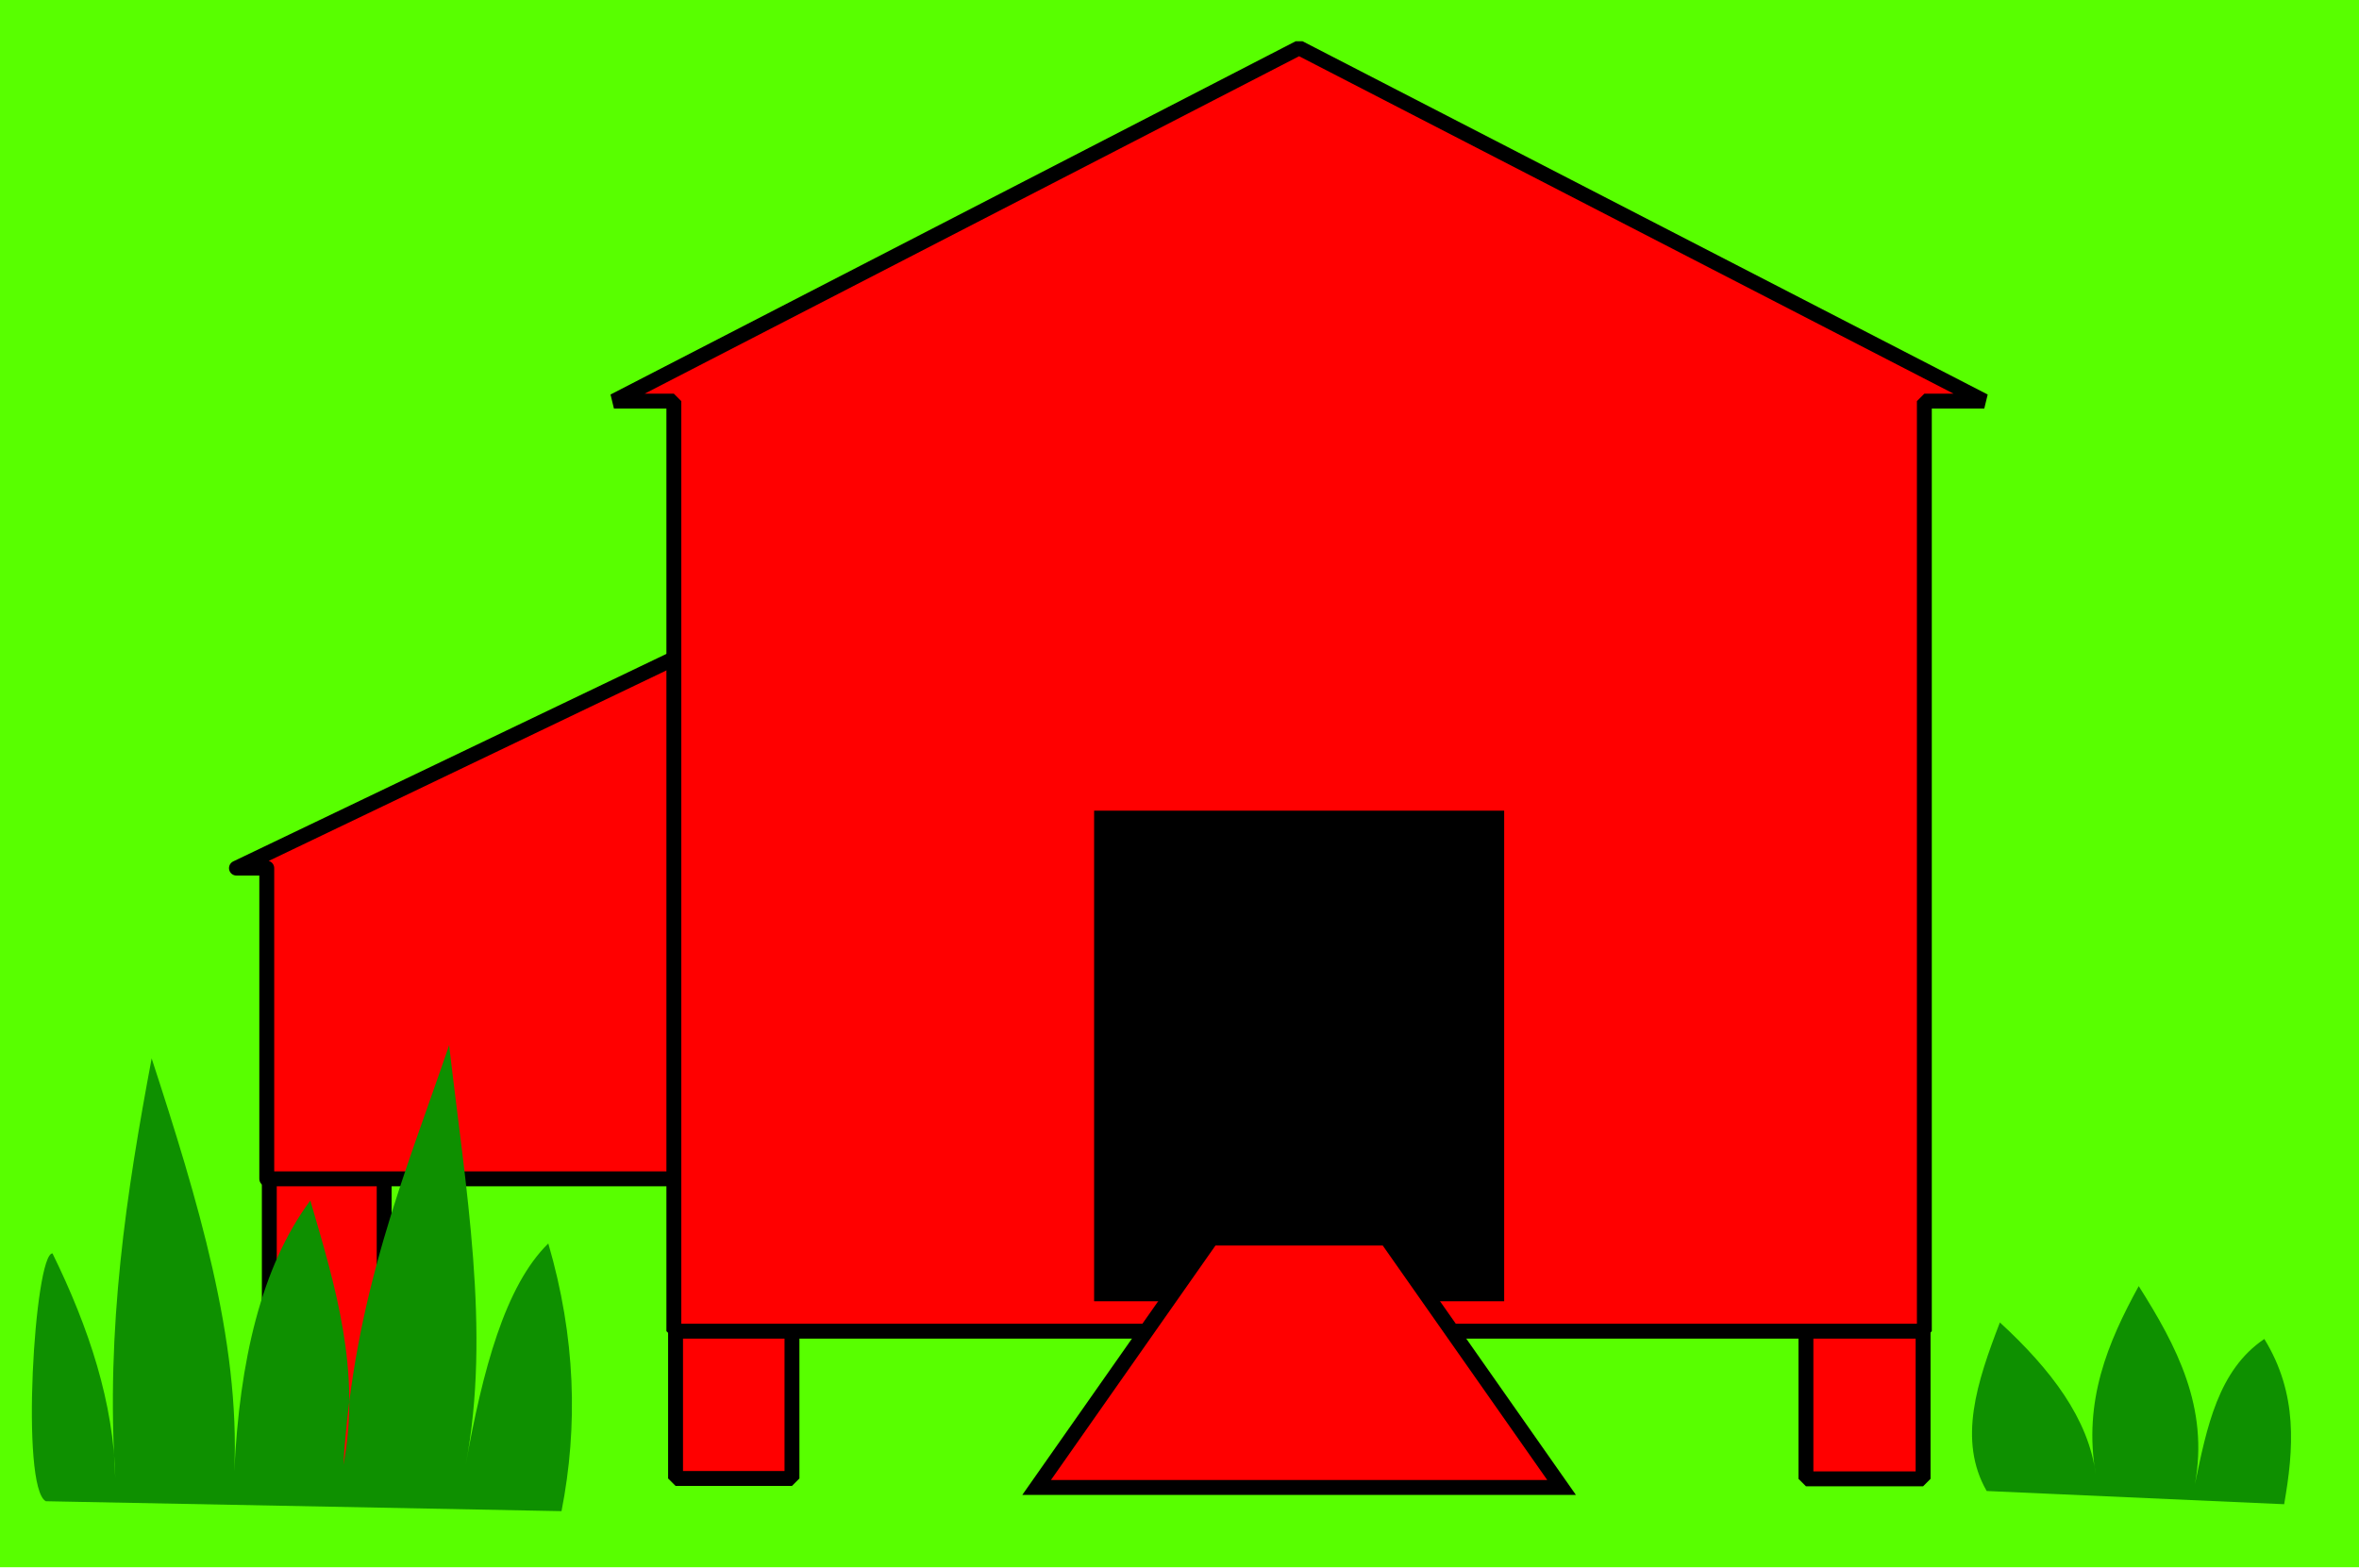
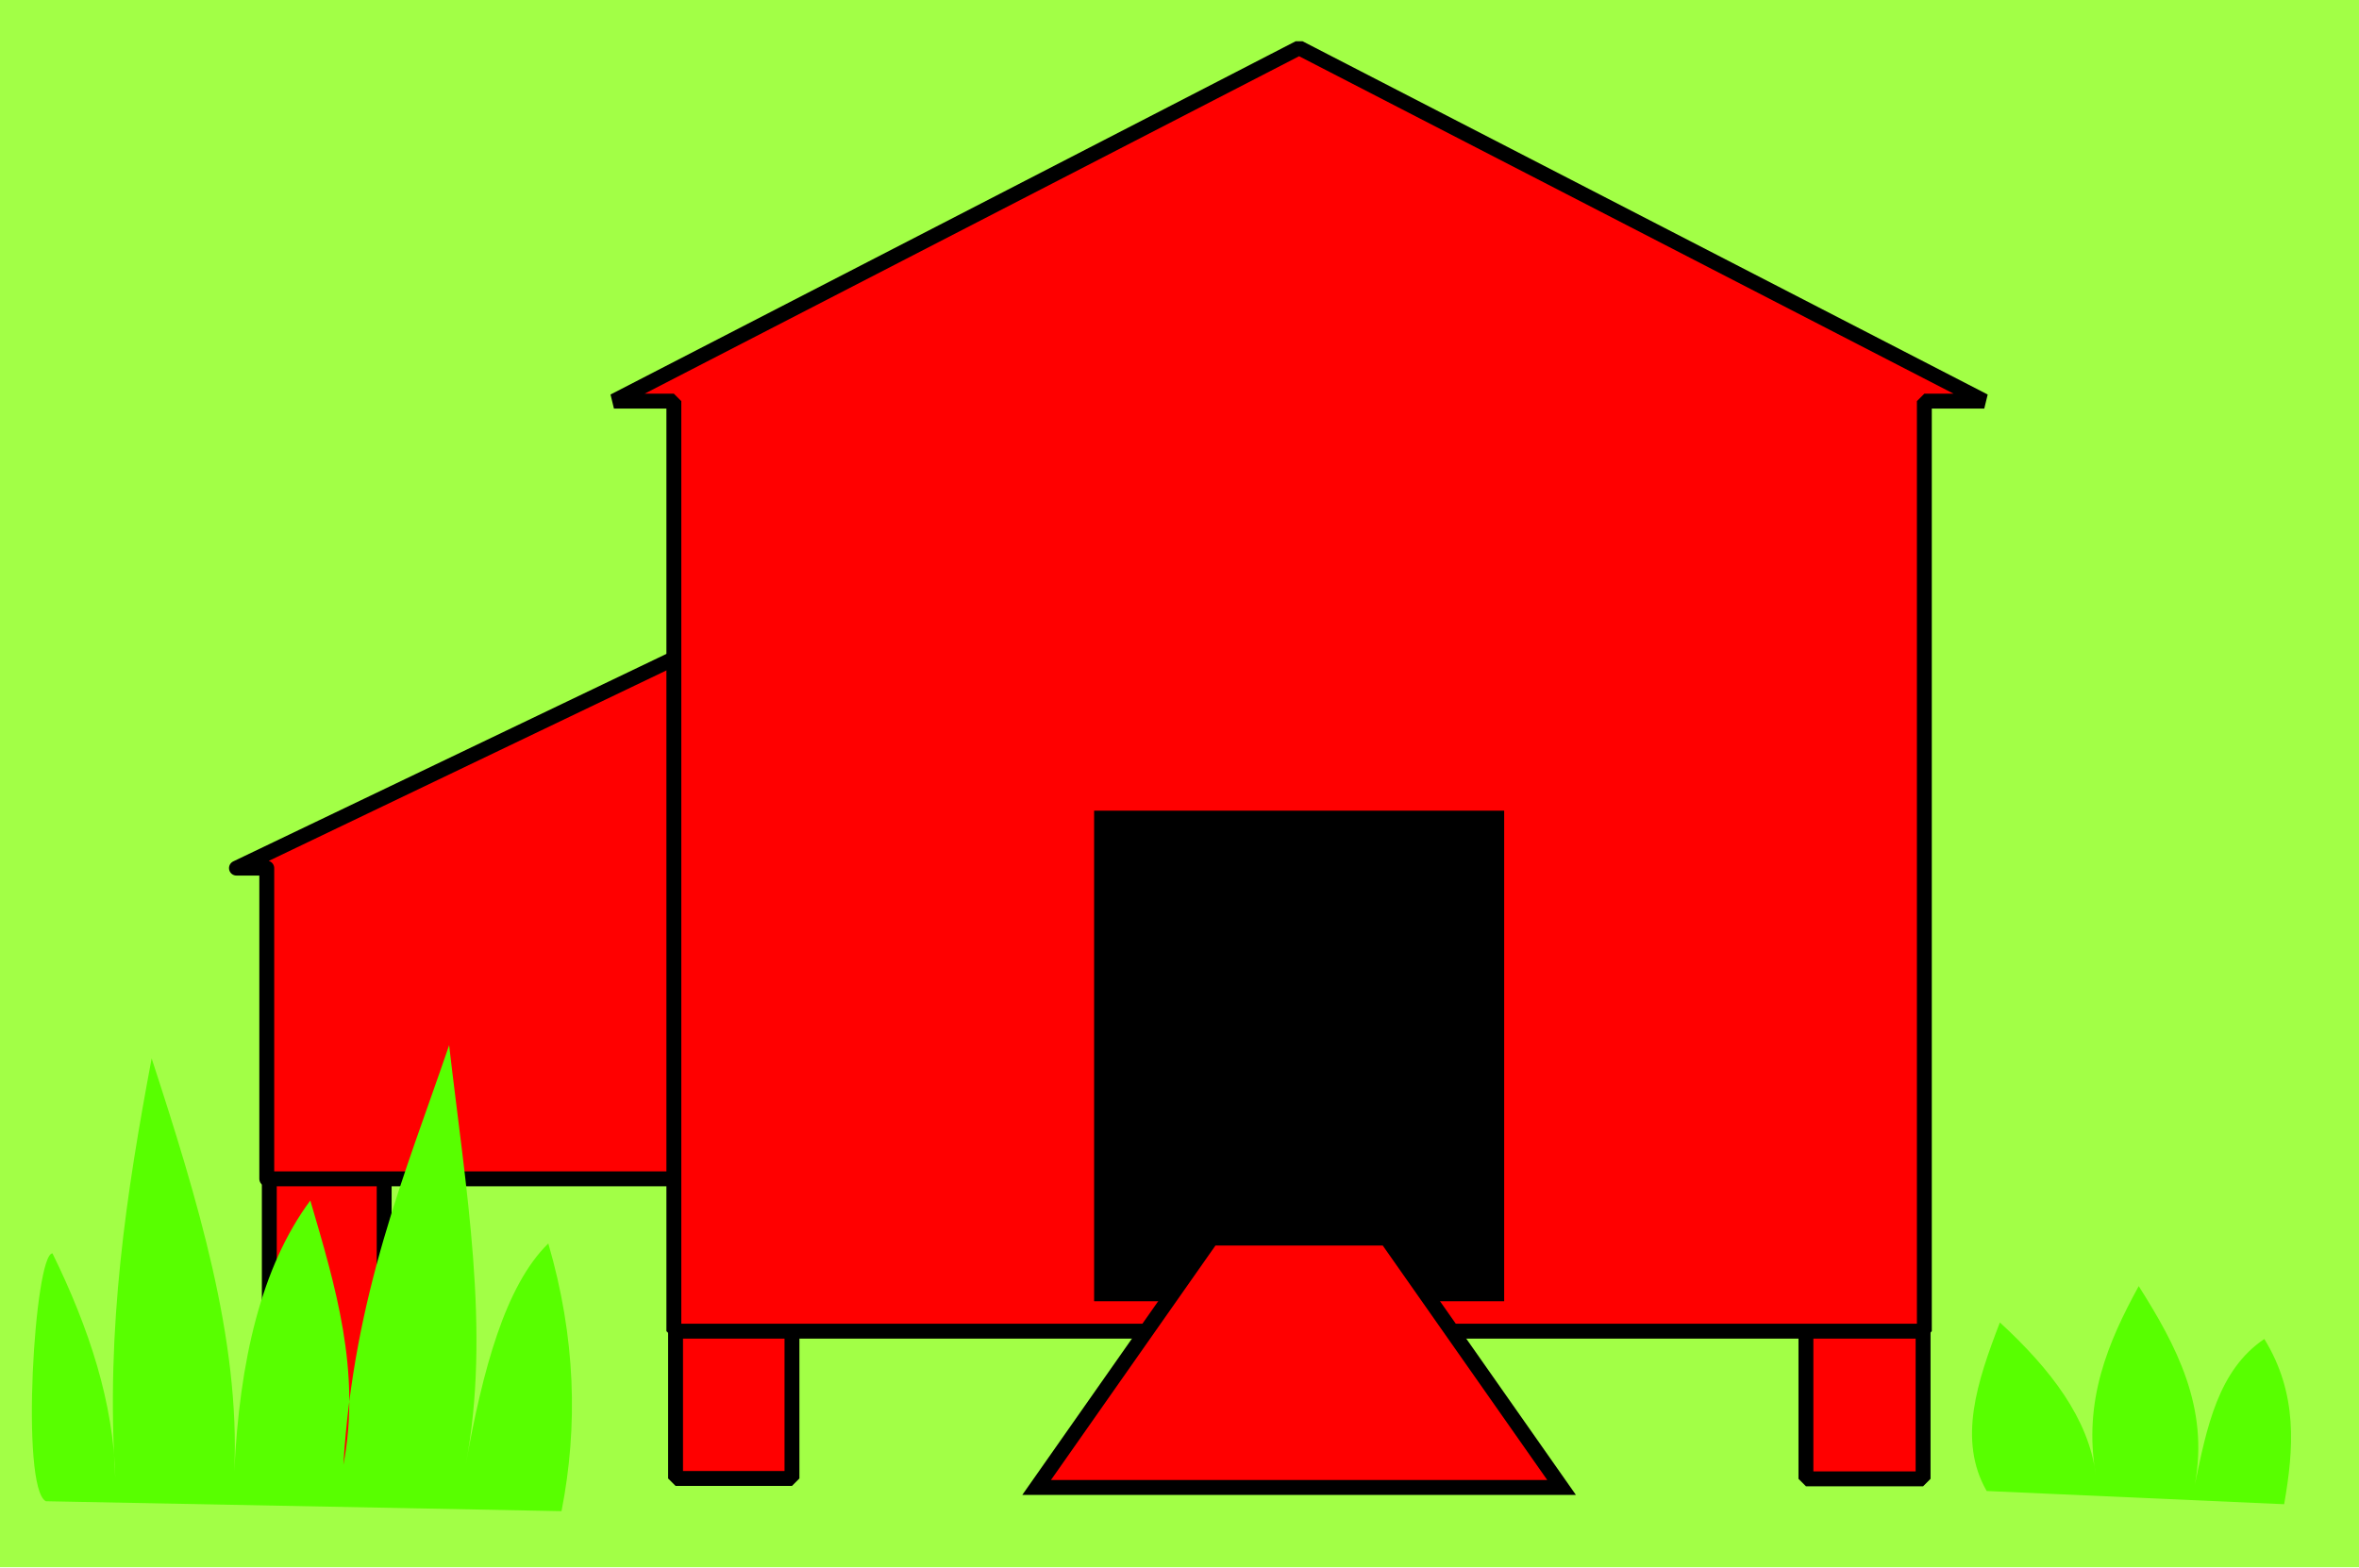
<svg xmlns="http://www.w3.org/2000/svg" width="633.615" height="421.017" id="svg8893" version="1.0">
  <defs id="defs8895">
    </defs>
  <g id="layer1" transform="translate(-41.76367,-314.7108)">
-     <rect style="opacity:1;fill:#58ff00;fill-opacity:1;stroke:#000000;stroke-width:0;stroke-linecap:round;stroke-linejoin:bevel;stroke-miterlimit:4;stroke-dasharray:none;stroke-opacity:1" id="rect8908" width="633.615" height="421.017" x="41.764" y="314.711" />
+     <rect style="opacity:1;fill:#a2ff46;fill-opacity:1;stroke:#000000;stroke-width:0;stroke-linecap:round;stroke-linejoin:bevel;stroke-miterlimit:4;stroke-dasharray:none;stroke-opacity:1" id="rect8908" width="633.615" height="421.017" x="41.764" y="314.711" />
    <g transform="translate(-9.210299,-81.05998)" id="g9419">
      <rect y="715.672" x="232.423" height="77.27" width="31.27" id="rect7113" style="opacity:1;fill:#ff0000;fill-opacity:1;stroke:#000000;stroke-width:4;stroke-linecap:round;stroke-linejoin:bevel;stroke-miterlimit:4;stroke-dasharray:none;stroke-opacity:1" />
      <rect y="722.572" x="536.038" height="70.469" width="31.469" id="rect7115" style="opacity:1;fill:#ff0000;fill-opacity:1;stroke:#000000;stroke-width:4;stroke-linecap:round;stroke-linejoin:bevel;stroke-miterlimit:4;stroke-dasharray:none;stroke-opacity:1" />
      <rect y="699.882" x="123.311" height="92.85" width="30.85" id="rect7117" style="opacity:1;fill:#ff0000;fill-opacity:1;stroke:#000000;stroke-width:4;stroke-linecap:round;stroke-linejoin:bevel;stroke-miterlimit:4;stroke-dasharray:none;stroke-opacity:1" />
      <path id="rect7087" d="M 234.173,571.639 L 114.483,628.983 L 122.627,628.983 L 122.627,712.454 L 232.2,712.454 L 232.2,628.983 L 234.173,628.983 L 234.173,571.639 z" style="fill:#ff0000;fill-opacity:1;stroke:#000000;stroke-width:4;stroke-linecap:round;stroke-linejoin:round;stroke-miterlimit:4;stroke-dasharray:none;stroke-opacity:1" />
      <path id="rect5426" d="M 399.906,408.625 L 215.875,503.531 L 231.969,503.531 L 231.969,753.375 L 567.844,753.375 L 567.844,503.531 L 583.938,503.531 L 399.906,408.625 z" style="fill:#ff0000;fill-opacity:1;stroke:#000000;stroke-width:4;stroke-linecap:round;stroke-linejoin:bevel;stroke-miterlimit:4;stroke-dasharray:none;stroke-opacity:1" />
      <rect y="613.98" x="345.28" height="130.931" width="109.271" id="rect7111" style="opacity:1;fill:#000000;fill-opacity:1;stroke:#000000;stroke-width:0.874;stroke-linecap:round;stroke-linejoin:miter;stroke-miterlimit:4;stroke-dasharray:none;stroke-opacity:1" />
      <path id="path7123" d="M 376.406,728.362 L 329.406,795.362 L 470.406,795.362 L 423.406,728.362 L 376.406,728.362 z" style="fill:#ff0000;fill-opacity:1;fill-rule:evenodd;stroke:#000000;stroke-width:4;stroke-linecap:butt;stroke-linejoin:miter;stroke-miterlimit:4;stroke-dasharray:none;stroke-opacity:1" />
    </g>
-     <path style="fill:#0e9000;fill-opacity:1;fill-rule:evenodd;stroke:#279500;stroke-width:0;stroke-linecap:butt;stroke-linejoin:miter;stroke-miterlimit:4;stroke-dasharray:none;stroke-opacity:1" d="M 54.086,718.004 C 47.155,714.453 51.036,651.418 55.861,651.418 C 65.723,671.542 72.317,691.665 72.73,711.789 C 70.124,671.275 75.764,634.883 82.496,599.037 C 94.82,636.85 106.308,674.524 104.691,710.013 C 106.097,680.346 111.886,655.062 125.111,637.213 C 131.833,660.135 138.797,683.009 133.989,708.238 C 136.793,662.322 150.583,630.138 162.399,595.486 C 166.774,633.649 173.714,672.325 166.838,708.238 C 171.419,682.776 177.41,660.133 189.033,648.754 C 196.383,673.958 197.068,697.83 192.584,720.667 L 54.086,718.004 z" id="path8068" />
-     <path style="fill:#0e9000;fill-opacity:1;fill-rule:evenodd;stroke:#000000;stroke-width:0;stroke-linecap:butt;stroke-linejoin:miter;stroke-miterlimit:4;stroke-dasharray:none;stroke-opacity:1" d="M 575.372,715.252 C 567.555,701.659 572.794,685.89 578.923,669.973 C 592.617,682.564 602.769,695.863 604.67,710.813 C 601.25,691.037 607.945,675.308 616.211,660.207 C 626.371,676.254 635.132,692.767 631.304,713.476 C 634.487,698.181 637.536,682.785 649.948,674.412 C 659.045,689.209 657.851,704.006 655.275,718.803 L 575.372,715.252 z" id="path8075" />
+     <path style="fill:#58ff00;fill-opacity:1;fill-rule:evenodd;stroke:#279500;stroke-width:0;stroke-linecap:butt;stroke-linejoin:miter;stroke-miterlimit:4;stroke-dasharray:none;stroke-opacity:1" d="M 54.086,718.004 C 47.155,714.453 51.036,651.418 55.861,651.418 C 65.723,671.542 72.317,691.665 72.73,711.789 C 70.124,671.275 75.764,634.883 82.496,599.037 C 94.82,636.85 106.308,674.524 104.691,710.013 C 106.097,680.346 111.886,655.062 125.111,637.213 C 131.833,660.135 138.797,683.009 133.989,708.238 C 136.793,662.322 150.583,630.138 162.399,595.486 C 166.774,633.649 173.714,672.325 166.838,708.238 C 171.419,682.776 177.41,660.133 189.033,648.754 C 196.383,673.958 197.068,697.83 192.584,720.667 L 54.086,718.004 z" id="path8068" />
+     <path style="fill:#58ff00;fill-opacity:1;fill-rule:evenodd;stroke:#000000;stroke-width:0;stroke-linecap:butt;stroke-linejoin:miter;stroke-miterlimit:4;stroke-dasharray:none;stroke-opacity:1" d="M 575.372,715.252 C 567.555,701.659 572.794,685.89 578.923,669.973 C 592.617,682.564 602.769,695.863 604.67,710.813 C 601.25,691.037 607.945,675.308 616.211,660.207 C 626.371,676.254 635.132,692.767 631.304,713.476 C 634.487,698.181 637.536,682.785 649.948,674.412 C 659.045,689.209 657.851,704.006 655.275,718.803 L 575.372,715.252 z" id="path8075" />
  </g>
</svg>
